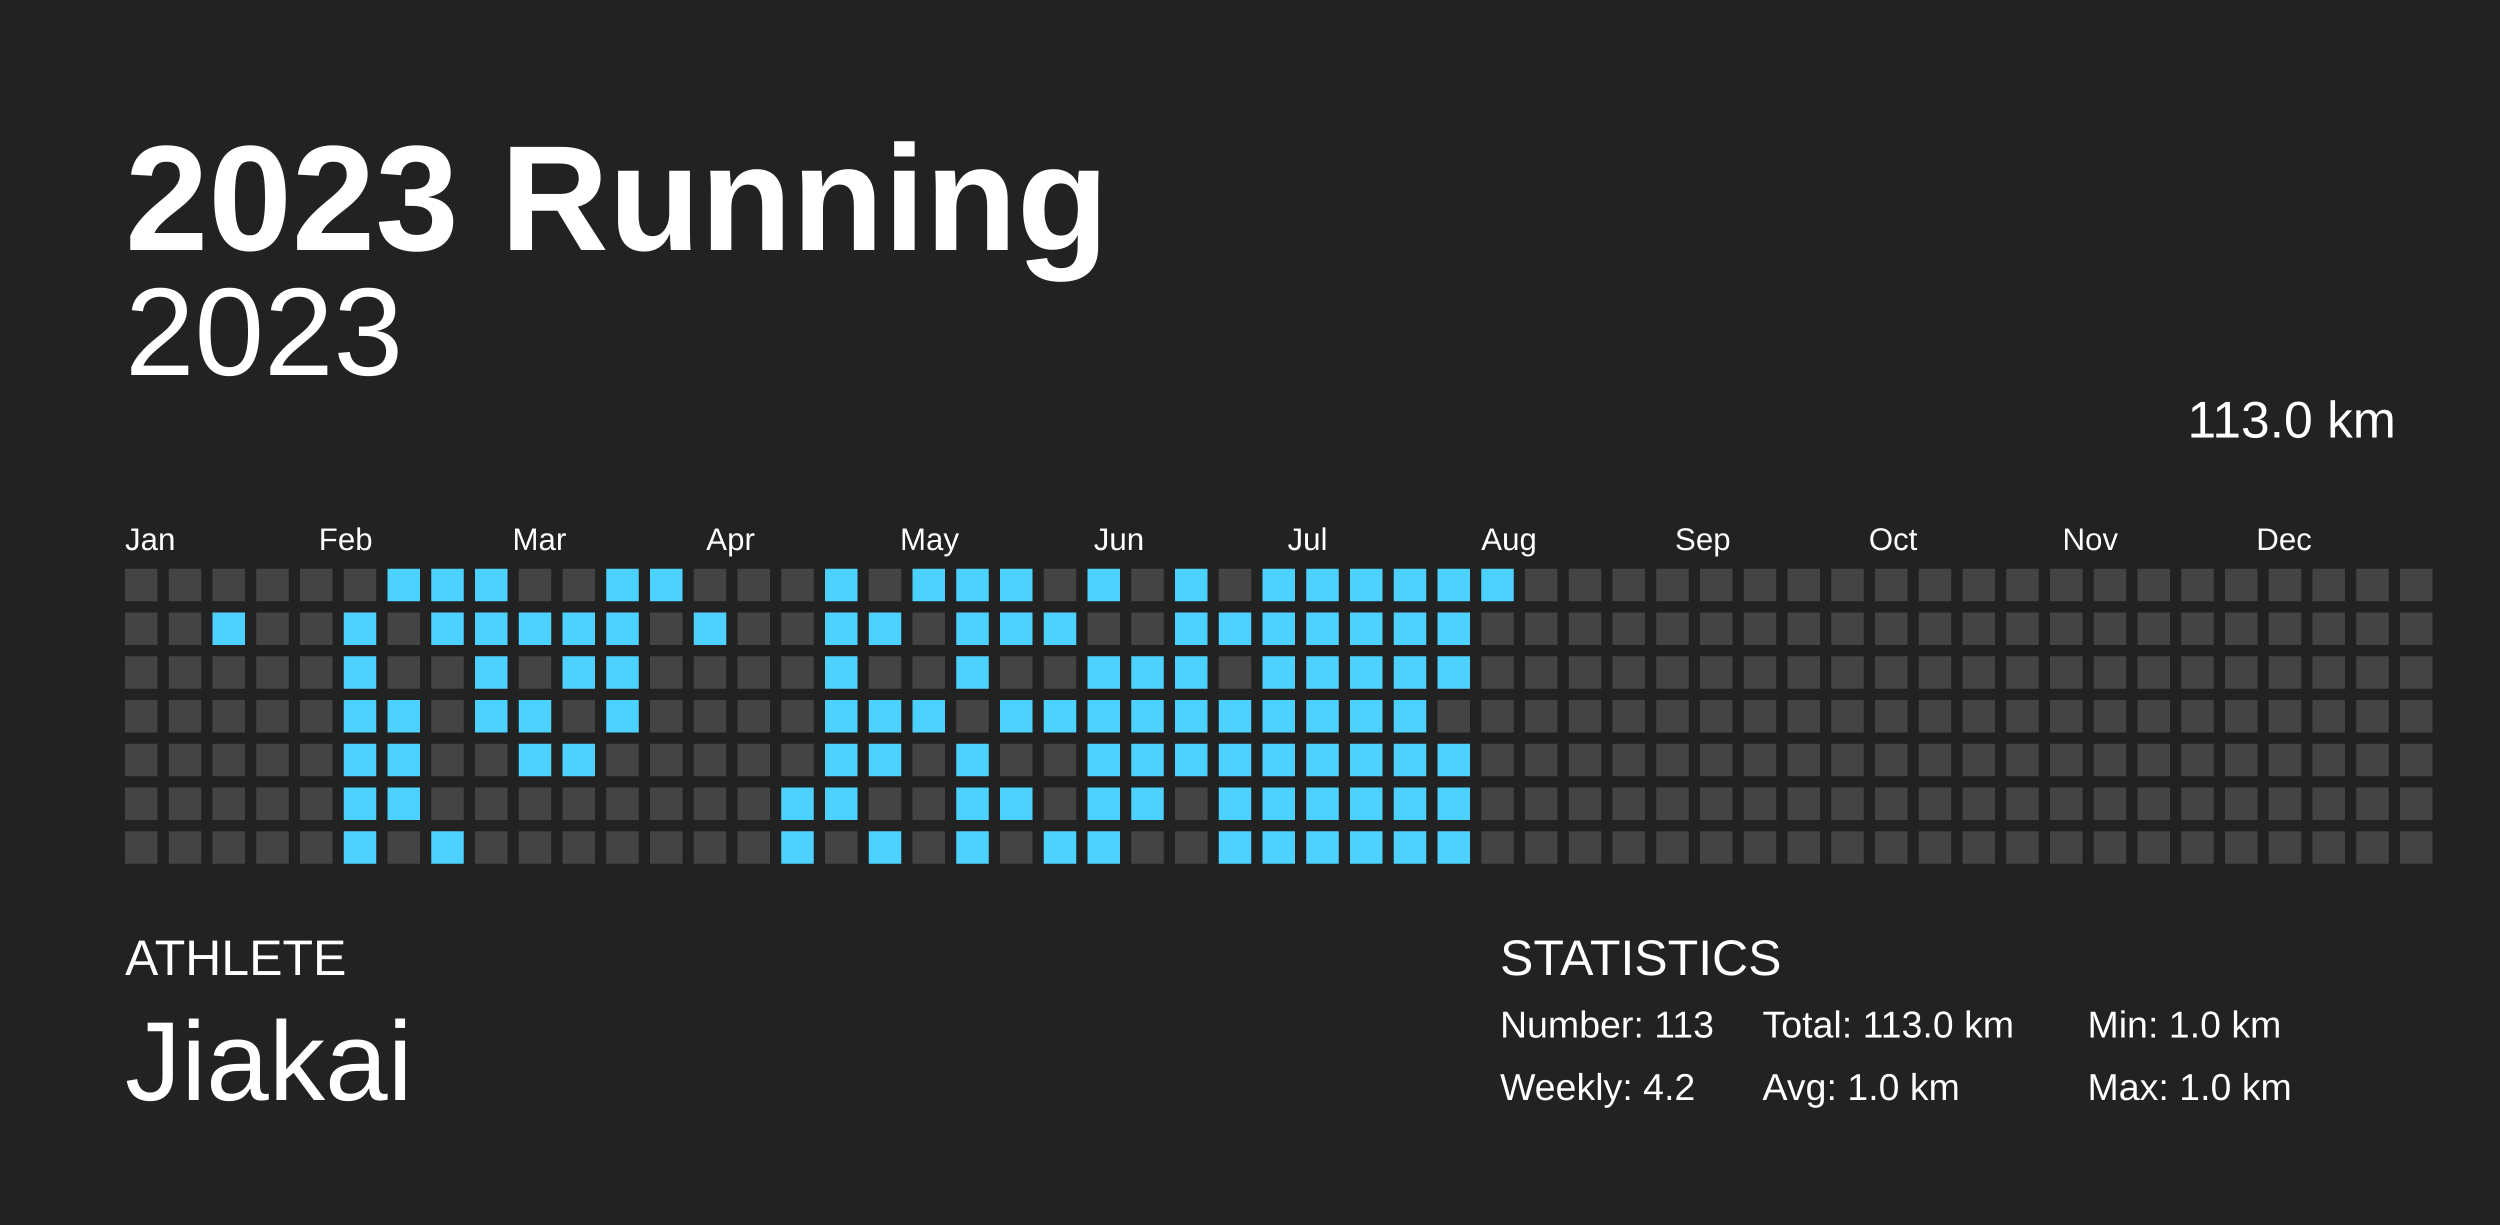
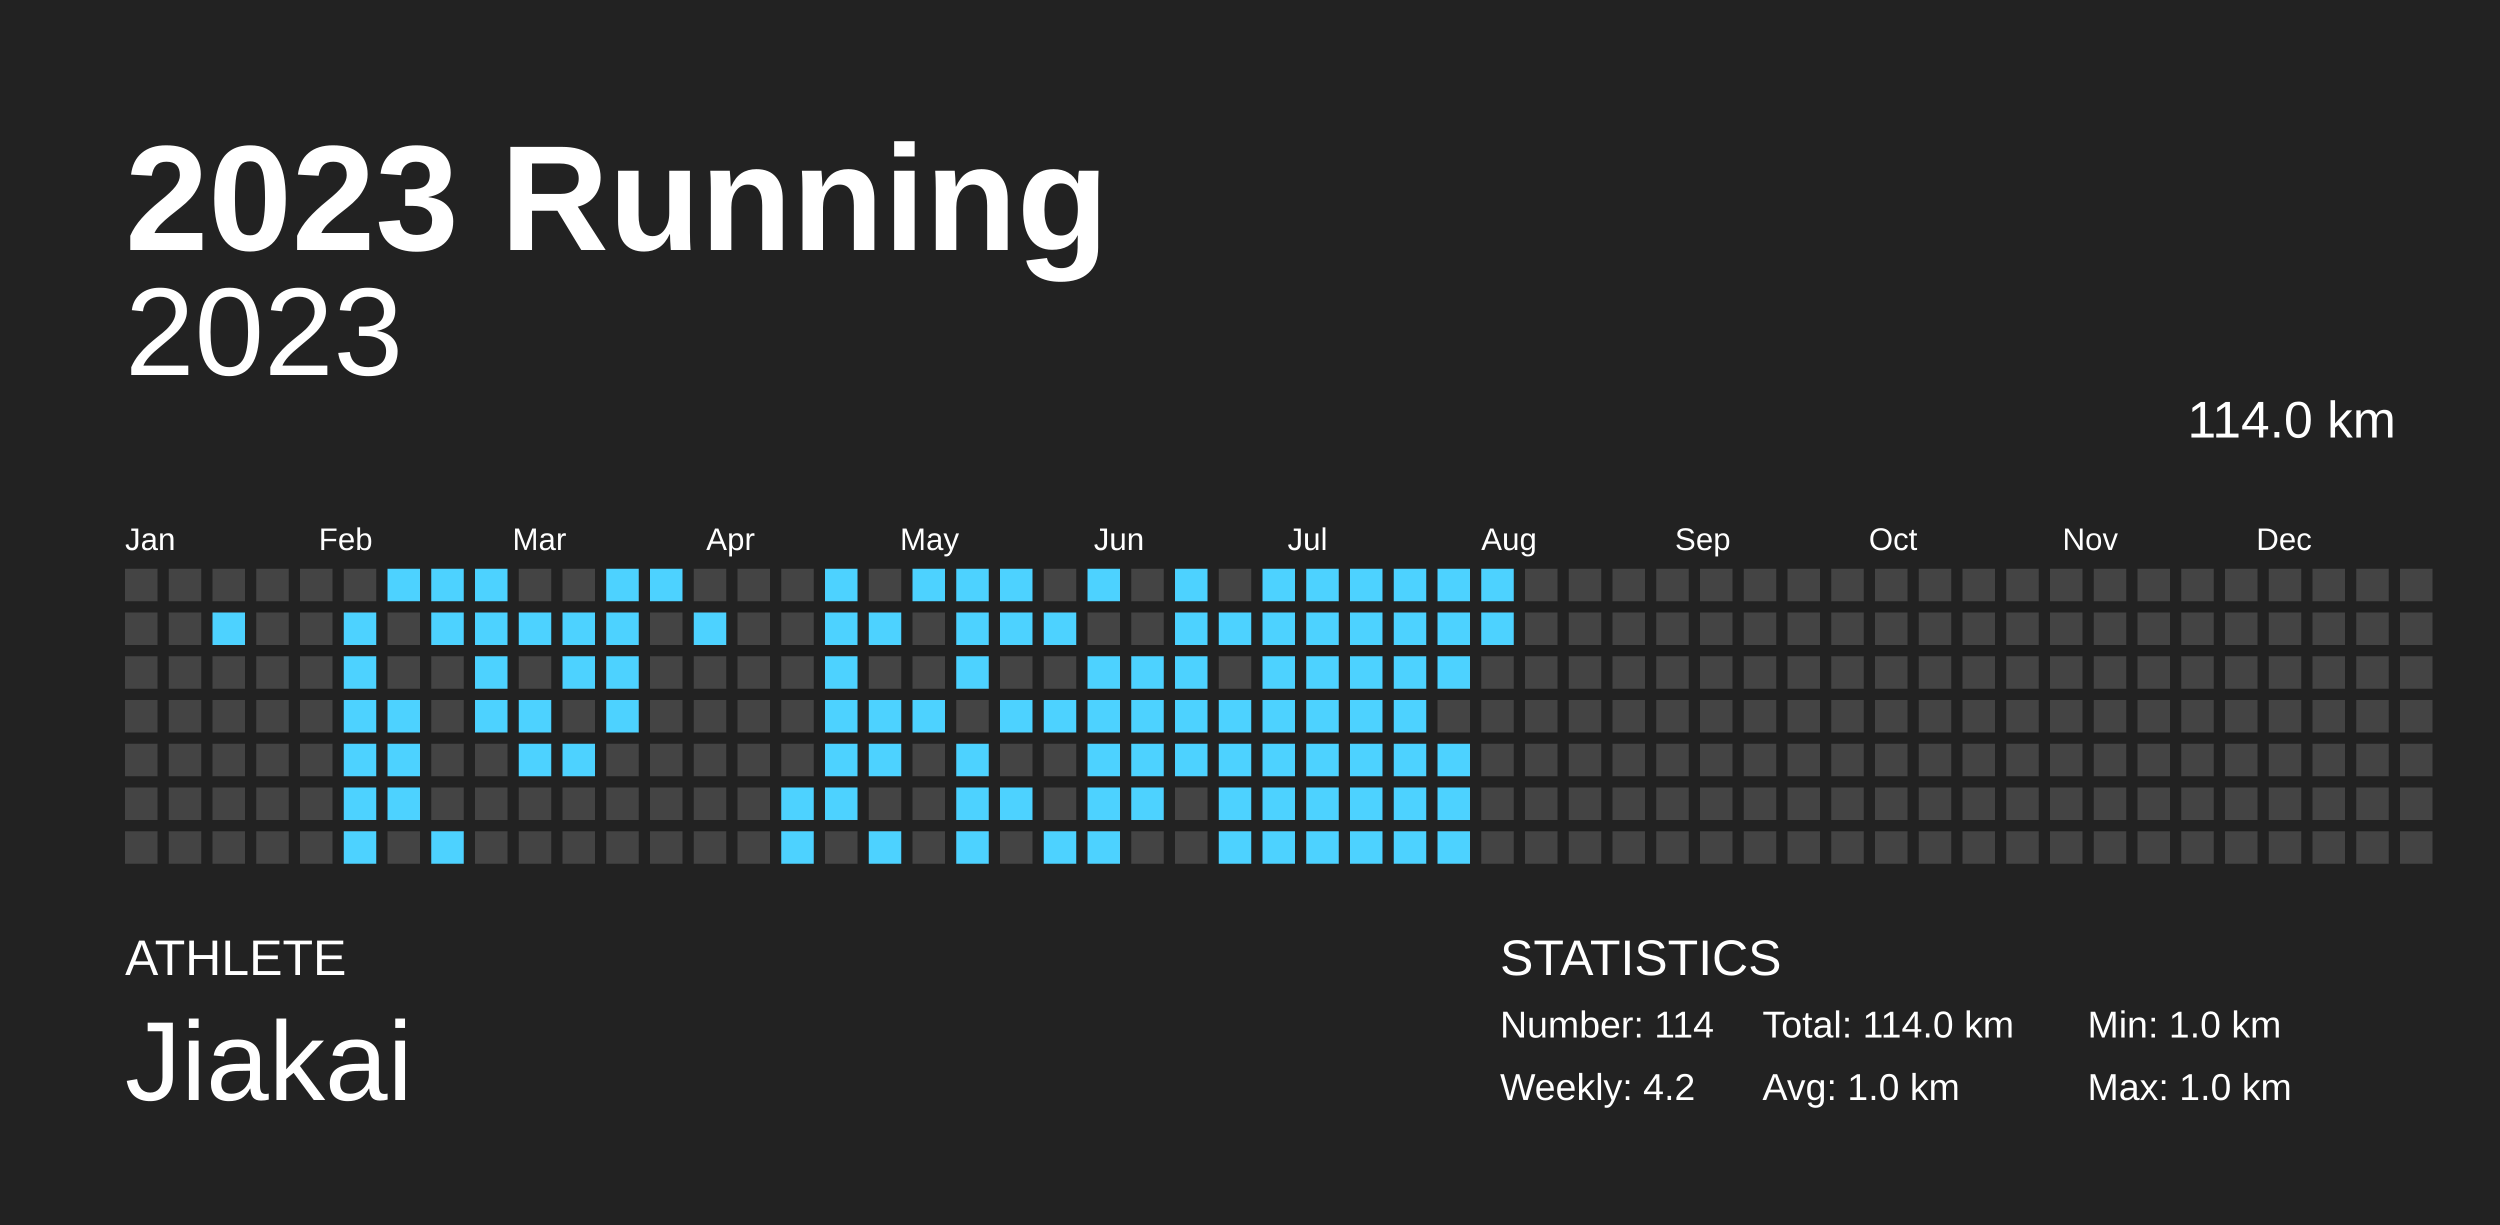
<svg xmlns="http://www.w3.org/2000/svg" baseProfile="full" height="98mm" version="1.1" viewBox="0,0,200,98" width="200mm">
  <defs />
  <rect fill="#222222" height="98" width="200" x="0" y="0" />
  <text fill="#FFFFFF" style="font-size:12px; font-family:Arial; font-weight:bold;" x="10" y="20">2023 Running</text>
  <text fill="#FFFFFF" style="font-size:4px; font-family:Arial" x="10" y="78">ATHLETE</text>
  <text fill="#FFFFFF" style="font-size:9px; font-family:Arial" x="10" y="88">Jiakai</text>
  <text fill="#FFFFFF" style="font-size:4px; font-family:Arial" x="120" y="78">STATISTICS</text>
-   <text fill="#FFFFFF" style="font-size:3px; font-family:Arial" x="120" y="83">Number: 113</text>
+   <text fill="#FFFFFF" style="font-size:3px; font-family:Arial" x="120" y="83">Number: 114</text>
  <text fill="#FFFFFF" style="font-size:3px; font-family:Arial" x="120" y="88">Weekly: 4.2</text>
-   <text fill="#FFFFFF" style="font-size:3px; font-family:Arial" x="141" y="83">Total: 113.0 km</text>
+   <text fill="#FFFFFF" style="font-size:3px; font-family:Arial" x="141" y="83">Total: 114.0 km</text>
  <text fill="#FFFFFF" style="font-size:3px; font-family:Arial" x="141" y="88">Avg: 1.0 km</text>
  <text fill="#FFFFFF" style="font-size:3px; font-family:Arial" x="167" y="83">Min: 1.0 km</text>
  <text fill="#FFFFFF" style="font-size:3px; font-family:Arial" x="167" y="88">Max: 1.0 km</text>
  <text alignment-baseline="hanging" fill="#FFFFFF" style="font-size:10.0px; font-family:Arial;" x="10" y="30">2023</text>
-   <text alignment-baseline="hanging" fill="#FFFFFF" style="font-size:4.125px; font-family:Arial;" x="175" y="35">113.0 km</text>
+   <text alignment-baseline="hanging" fill="#FFFFFF" style="font-size:4.125px; font-family:Arial;" x="175" y="35">114.0 km</text>
  <text fill="#FFFFFF" style="font-size:2.5px; font-family:Arial" x="10.0" y="44">Jan</text>
  <text fill="#FFFFFF" style="font-size:2.5px; font-family:Arial" x="25.5" y="44">Feb</text>
  <text fill="#FFFFFF" style="font-size:2.5px; font-family:Arial" x="41.0" y="44">Mar</text>
  <text fill="#FFFFFF" style="font-size:2.5px; font-family:Arial" x="56.5" y="44">Apr</text>
  <text fill="#FFFFFF" style="font-size:2.5px; font-family:Arial" x="72.0" y="44">May</text>
  <text fill="#FFFFFF" style="font-size:2.5px; font-family:Arial" x="87.5" y="44">Jun</text>
  <text fill="#FFFFFF" style="font-size:2.5px; font-family:Arial" x="103.0" y="44">Jul</text>
  <text fill="#FFFFFF" style="font-size:2.5px; font-family:Arial" x="118.5" y="44">Aug</text>
  <text fill="#FFFFFF" style="font-size:2.5px; font-family:Arial" x="134.0" y="44">Sep</text>
  <text fill="#FFFFFF" style="font-size:2.5px; font-family:Arial" x="149.5" y="44">Oct</text>
  <text fill="#FFFFFF" style="font-size:2.5px; font-family:Arial" x="165.0" y="44">Nov</text>
  <text fill="#FFFFFF" style="font-size:2.5px; font-family:Arial" x="180.5" y="44">Dec</text>
  <rect fill="#444444" height="2.6" width="2.6" x="10.0" y="45.5" />
  <rect fill="#444444" height="2.6" width="2.6" x="10.0" y="49.0" />
  <rect fill="#444444" height="2.6" width="2.6" x="10.0" y="52.5" />
  <rect fill="#444444" height="2.6" width="2.6" x="10.0" y="56.0" />
  <rect fill="#444444" height="2.6" width="2.6" x="10.0" y="59.5" />
  <rect fill="#444444" height="2.6" width="2.6" x="10.0" y="63.0" />
  <rect fill="#444444" height="2.6" width="2.6" x="10.0" y="66.5" />
  <rect fill="#444444" height="2.6" width="2.6" x="13.5" y="45.5" />
  <rect fill="#444444" height="2.6" width="2.6" x="13.5" y="49.0" />
  <rect fill="#444444" height="2.6" width="2.6" x="13.5" y="52.5" />
  <rect fill="#444444" height="2.6" width="2.6" x="13.5" y="56.0" />
  <rect fill="#444444" height="2.6" width="2.6" x="13.5" y="59.5" />
  <rect fill="#444444" height="2.6" width="2.6" x="13.5" y="63.0" />
  <rect fill="#444444" height="2.6" width="2.6" x="13.5" y="66.5" />
  <rect fill="#444444" height="2.6" width="2.6" x="17.0" y="45.5" />
  <rect fill="#4dd2ff" height="2.6" width="2.6" x="17.0" y="49.0" />
  <rect fill="#444444" height="2.6" width="2.6" x="17.0" y="52.5" />
  <rect fill="#444444" height="2.6" width="2.6" x="17.0" y="56.0" />
  <rect fill="#444444" height="2.6" width="2.6" x="17.0" y="59.5" />
  <rect fill="#444444" height="2.6" width="2.6" x="17.0" y="63.0" />
  <rect fill="#444444" height="2.6" width="2.6" x="17.0" y="66.5" />
  <rect fill="#444444" height="2.6" width="2.6" x="20.5" y="45.5" />
  <rect fill="#444444" height="2.6" width="2.6" x="20.5" y="49.0" />
  <rect fill="#444444" height="2.6" width="2.6" x="20.5" y="52.5" />
  <rect fill="#444444" height="2.6" width="2.6" x="20.5" y="56.0" />
  <rect fill="#444444" height="2.6" width="2.6" x="20.5" y="59.5" />
  <rect fill="#444444" height="2.6" width="2.6" x="20.5" y="63.0" />
  <rect fill="#444444" height="2.6" width="2.6" x="20.5" y="66.5" />
  <rect fill="#444444" height="2.6" width="2.6" x="24.0" y="45.5" />
  <rect fill="#444444" height="2.6" width="2.6" x="24.0" y="49.0" />
  <rect fill="#444444" height="2.6" width="2.6" x="24.0" y="52.5" />
  <rect fill="#444444" height="2.6" width="2.6" x="24.0" y="56.0" />
  <rect fill="#444444" height="2.6" width="2.6" x="24.0" y="59.5" />
  <rect fill="#444444" height="2.6" width="2.6" x="24.0" y="63.0" />
  <rect fill="#444444" height="2.6" width="2.6" x="24.0" y="66.5" />
  <rect fill="#444444" height="2.6" width="2.6" x="27.5" y="45.5" />
  <rect fill="#4dd2ff" height="2.6" width="2.6" x="27.5" y="49.0" />
  <rect fill="#4dd2ff" height="2.6" width="2.6" x="27.5" y="52.5" />
  <rect fill="#4dd2ff" height="2.6" width="2.6" x="27.5" y="56.0" />
  <rect fill="#4dd2ff" height="2.6" width="2.6" x="27.5" y="59.5" />
  <rect fill="#4dd2ff" height="2.6" width="2.6" x="27.5" y="63.0" />
  <rect fill="#4dd2ff" height="2.6" width="2.6" x="27.5" y="66.5" />
  <rect fill="#4dd2ff" height="2.6" width="2.6" x="31.0" y="45.5" />
  <rect fill="#444444" height="2.6" width="2.6" x="31.0" y="49.0" />
  <rect fill="#444444" height="2.6" width="2.6" x="31.0" y="52.5" />
  <rect fill="#4dd2ff" height="2.6" width="2.6" x="31.0" y="56.0" />
  <rect fill="#4dd2ff" height="2.6" width="2.6" x="31.0" y="59.5" />
  <rect fill="#4dd2ff" height="2.6" width="2.6" x="31.0" y="63.0" />
  <rect fill="#444444" height="2.6" width="2.6" x="31.0" y="66.5" />
  <rect fill="#4dd2ff" height="2.6" width="2.6" x="34.5" y="45.5" />
  <rect fill="#4dd2ff" height="2.6" width="2.6" x="34.5" y="49.0" />
  <rect fill="#444444" height="2.6" width="2.6" x="34.5" y="52.5" />
  <rect fill="#444444" height="2.6" width="2.6" x="34.5" y="56.0" />
  <rect fill="#444444" height="2.6" width="2.6" x="34.5" y="59.5" />
  <rect fill="#444444" height="2.6" width="2.6" x="34.5" y="63.0" />
  <rect fill="#4dd2ff" height="2.6" width="2.6" x="34.5" y="66.5" />
  <rect fill="#4dd2ff" height="2.6" width="2.6" x="38.0" y="45.5" />
  <rect fill="#4dd2ff" height="2.6" width="2.6" x="38.0" y="49.0" />
  <rect fill="#4dd2ff" height="2.6" width="2.6" x="38.0" y="52.5" />
  <rect fill="#4dd2ff" height="2.6" width="2.6" x="38.0" y="56.0" />
  <rect fill="#444444" height="2.6" width="2.6" x="38.0" y="59.5" />
  <rect fill="#444444" height="2.6" width="2.6" x="38.0" y="63.0" />
  <rect fill="#444444" height="2.6" width="2.6" x="38.0" y="66.5" />
  <rect fill="#444444" height="2.6" width="2.6" x="41.5" y="45.5" />
  <rect fill="#4dd2ff" height="2.6" width="2.6" x="41.5" y="49.0" />
  <rect fill="#444444" height="2.6" width="2.6" x="41.5" y="52.5" />
  <rect fill="#4dd2ff" height="2.6" width="2.6" x="41.5" y="56.0" />
  <rect fill="#4dd2ff" height="2.6" width="2.6" x="41.5" y="59.5" />
  <rect fill="#444444" height="2.6" width="2.6" x="41.5" y="63.0" />
  <rect fill="#444444" height="2.6" width="2.6" x="41.5" y="66.5" />
  <rect fill="#444444" height="2.6" width="2.6" x="45.0" y="45.5" />
  <rect fill="#4dd2ff" height="2.6" width="2.6" x="45.0" y="49.0" />
  <rect fill="#4dd2ff" height="2.6" width="2.6" x="45.0" y="52.5" />
  <rect fill="#444444" height="2.6" width="2.6" x="45.0" y="56.0" />
  <rect fill="#4dd2ff" height="2.6" width="2.6" x="45.0" y="59.5" />
  <rect fill="#444444" height="2.6" width="2.6" x="45.0" y="63.0" />
  <rect fill="#444444" height="2.6" width="2.6" x="45.0" y="66.5" />
  <rect fill="#4dd2ff" height="2.6" width="2.6" x="48.5" y="45.5" />
  <rect fill="#4dd2ff" height="2.6" width="2.6" x="48.5" y="49.0" />
  <rect fill="#4dd2ff" height="2.6" width="2.6" x="48.5" y="52.5" />
  <rect fill="#4dd2ff" height="2.6" width="2.6" x="48.5" y="56.0" />
  <rect fill="#444444" height="2.6" width="2.6" x="48.5" y="59.5" />
  <rect fill="#444444" height="2.6" width="2.6" x="48.5" y="63.0" />
  <rect fill="#444444" height="2.6" width="2.6" x="48.5" y="66.5" />
  <rect fill="#4dd2ff" height="2.6" width="2.6" x="52.0" y="45.5" />
  <rect fill="#444444" height="2.6" width="2.6" x="52.0" y="49.0" />
  <rect fill="#444444" height="2.6" width="2.6" x="52.0" y="52.5" />
  <rect fill="#444444" height="2.6" width="2.6" x="52.0" y="56.0" />
  <rect fill="#444444" height="2.6" width="2.6" x="52.0" y="59.5" />
  <rect fill="#444444" height="2.6" width="2.6" x="52.0" y="63.0" />
  <rect fill="#444444" height="2.6" width="2.6" x="52.0" y="66.5" />
  <rect fill="#444444" height="2.6" width="2.6" x="55.5" y="45.5" />
  <rect fill="#4dd2ff" height="2.6" width="2.6" x="55.5" y="49.0" />
  <rect fill="#444444" height="2.6" width="2.6" x="55.5" y="52.5" />
  <rect fill="#444444" height="2.6" width="2.6" x="55.5" y="56.0" />
  <rect fill="#444444" height="2.6" width="2.6" x="55.5" y="59.5" />
  <rect fill="#444444" height="2.6" width="2.6" x="55.5" y="63.0" />
  <rect fill="#444444" height="2.6" width="2.6" x="55.5" y="66.5" />
  <rect fill="#444444" height="2.6" width="2.6" x="59.0" y="45.5" />
  <rect fill="#444444" height="2.6" width="2.6" x="59.0" y="49.0" />
  <rect fill="#444444" height="2.6" width="2.6" x="59.0" y="52.5" />
  <rect fill="#444444" height="2.6" width="2.6" x="59.0" y="56.0" />
  <rect fill="#444444" height="2.6" width="2.6" x="59.0" y="59.5" />
  <rect fill="#444444" height="2.6" width="2.6" x="59.0" y="63.0" />
  <rect fill="#444444" height="2.6" width="2.6" x="59.0" y="66.5" />
  <rect fill="#444444" height="2.6" width="2.6" x="62.5" y="45.5" />
  <rect fill="#444444" height="2.6" width="2.6" x="62.5" y="49.0" />
  <rect fill="#444444" height="2.6" width="2.6" x="62.5" y="52.5" />
  <rect fill="#444444" height="2.6" width="2.6" x="62.5" y="56.0" />
  <rect fill="#444444" height="2.6" width="2.6" x="62.5" y="59.5" />
  <rect fill="#4dd2ff" height="2.6" width="2.6" x="62.5" y="63.0" />
  <rect fill="#4dd2ff" height="2.6" width="2.6" x="62.5" y="66.5" />
  <rect fill="#4dd2ff" height="2.6" width="2.6" x="66.0" y="45.5" />
  <rect fill="#4dd2ff" height="2.6" width="2.6" x="66.0" y="49.0" />
  <rect fill="#4dd2ff" height="2.6" width="2.6" x="66.0" y="52.5" />
  <rect fill="#4dd2ff" height="2.6" width="2.6" x="66.0" y="56.0" />
  <rect fill="#4dd2ff" height="2.6" width="2.6" x="66.0" y="59.5" />
  <rect fill="#4dd2ff" height="2.6" width="2.6" x="66.0" y="63.0" />
  <rect fill="#444444" height="2.6" width="2.6" x="66.0" y="66.5" />
  <rect fill="#444444" height="2.6" width="2.6" x="69.5" y="45.5" />
  <rect fill="#4dd2ff" height="2.6" width="2.6" x="69.5" y="49.0" />
  <rect fill="#444444" height="2.6" width="2.6" x="69.5" y="52.5" />
  <rect fill="#4dd2ff" height="2.6" width="2.6" x="69.5" y="56.0" />
  <rect fill="#4dd2ff" height="2.6" width="2.6" x="69.5" y="59.5" />
  <rect fill="#444444" height="2.6" width="2.6" x="69.5" y="63.0" />
  <rect fill="#4dd2ff" height="2.6" width="2.6" x="69.5" y="66.5" />
  <rect fill="#4dd2ff" height="2.6" width="2.6" x="73.0" y="45.5" />
  <rect fill="#444444" height="2.6" width="2.6" x="73.0" y="49.0" />
  <rect fill="#444444" height="2.6" width="2.6" x="73.0" y="52.5" />
  <rect fill="#4dd2ff" height="2.6" width="2.6" x="73.0" y="56.0" />
  <rect fill="#444444" height="2.6" width="2.6" x="73.0" y="59.5" />
  <rect fill="#444444" height="2.6" width="2.6" x="73.0" y="63.0" />
  <rect fill="#444444" height="2.6" width="2.6" x="73.0" y="66.5" />
  <rect fill="#4dd2ff" height="2.6" width="2.6" x="76.5" y="45.5" />
  <rect fill="#4dd2ff" height="2.6" width="2.6" x="76.5" y="49.0" />
  <rect fill="#4dd2ff" height="2.6" width="2.6" x="76.5" y="52.5" />
  <rect fill="#444444" height="2.6" width="2.6" x="76.5" y="56.0" />
  <rect fill="#4dd2ff" height="2.6" width="2.6" x="76.5" y="59.5" />
  <rect fill="#4dd2ff" height="2.6" width="2.6" x="76.5" y="63.0" />
  <rect fill="#4dd2ff" height="2.6" width="2.6" x="76.5" y="66.5" />
  <rect fill="#4dd2ff" height="2.6" width="2.6" x="80.0" y="45.5" />
  <rect fill="#4dd2ff" height="2.6" width="2.6" x="80.0" y="49.0" />
  <rect fill="#444444" height="2.6" width="2.6" x="80.0" y="52.5" />
  <rect fill="#4dd2ff" height="2.6" width="2.6" x="80.0" y="56.0" />
  <rect fill="#444444" height="2.6" width="2.6" x="80.0" y="59.5" />
  <rect fill="#4dd2ff" height="2.6" width="2.6" x="80.0" y="63.0" />
  <rect fill="#444444" height="2.6" width="2.6" x="80.0" y="66.5" />
  <rect fill="#444444" height="2.6" width="2.6" x="83.5" y="45.5" />
  <rect fill="#4dd2ff" height="2.6" width="2.6" x="83.5" y="49.0" />
  <rect fill="#444444" height="2.6" width="2.6" x="83.5" y="52.5" />
  <rect fill="#4dd2ff" height="2.6" width="2.6" x="83.5" y="56.0" />
  <rect fill="#444444" height="2.6" width="2.6" x="83.5" y="59.5" />
  <rect fill="#444444" height="2.6" width="2.6" x="83.5" y="63.0" />
  <rect fill="#4dd2ff" height="2.6" width="2.6" x="83.5" y="66.5" />
  <rect fill="#4dd2ff" height="2.6" width="2.6" x="87.0" y="45.5" />
  <rect fill="#444444" height="2.6" width="2.6" x="87.0" y="49.0" />
  <rect fill="#4dd2ff" height="2.6" width="2.6" x="87.0" y="52.5" />
  <rect fill="#4dd2ff" height="2.6" width="2.6" x="87.0" y="56.0" />
  <rect fill="#4dd2ff" height="2.6" width="2.6" x="87.0" y="59.5" />
  <rect fill="#4dd2ff" height="2.6" width="2.6" x="87.0" y="63.0" />
  <rect fill="#4dd2ff" height="2.6" width="2.6" x="87.0" y="66.5" />
  <rect fill="#444444" height="2.6" width="2.6" x="90.5" y="45.5" />
  <rect fill="#444444" height="2.6" width="2.6" x="90.5" y="49.0" />
  <rect fill="#4dd2ff" height="2.6" width="2.6" x="90.5" y="52.5" />
  <rect fill="#4dd2ff" height="2.6" width="2.6" x="90.5" y="56.0" />
  <rect fill="#4dd2ff" height="2.6" width="2.6" x="90.5" y="59.5" />
  <rect fill="#4dd2ff" height="2.6" width="2.6" x="90.5" y="63.0" />
  <rect fill="#444444" height="2.6" width="2.6" x="90.5" y="66.5" />
  <rect fill="#4dd2ff" height="2.6" width="2.6" x="94.0" y="45.5" />
  <rect fill="#4dd2ff" height="2.6" width="2.6" x="94.0" y="49.0" />
  <rect fill="#4dd2ff" height="2.6" width="2.6" x="94.0" y="52.5" />
  <rect fill="#4dd2ff" height="2.6" width="2.6" x="94.0" y="56.0" />
  <rect fill="#4dd2ff" height="2.6" width="2.6" x="94.0" y="59.5" />
  <rect fill="#444444" height="2.6" width="2.6" x="94.0" y="63.0" />
  <rect fill="#444444" height="2.6" width="2.6" x="94.0" y="66.5" />
  <rect fill="#444444" height="2.6" width="2.6" x="97.5" y="45.5" />
  <rect fill="#4dd2ff" height="2.6" width="2.6" x="97.5" y="49.0" />
  <rect fill="#444444" height="2.6" width="2.6" x="97.5" y="52.5" />
  <rect fill="#4dd2ff" height="2.6" width="2.6" x="97.5" y="56.0" />
  <rect fill="#4dd2ff" height="2.6" width="2.6" x="97.5" y="59.5" />
  <rect fill="#4dd2ff" height="2.6" width="2.6" x="97.5" y="63.0" />
  <rect fill="#4dd2ff" height="2.6" width="2.6" x="97.5" y="66.5" />
  <rect fill="#4dd2ff" height="2.6" width="2.6" x="101.0" y="45.5" />
  <rect fill="#4dd2ff" height="2.6" width="2.6" x="101.0" y="49.0" />
  <rect fill="#4dd2ff" height="2.6" width="2.6" x="101.0" y="52.5" />
  <rect fill="#4dd2ff" height="2.6" width="2.6" x="101.0" y="56.0" />
  <rect fill="#4dd2ff" height="2.6" width="2.6" x="101.0" y="59.5" />
  <rect fill="#4dd2ff" height="2.6" width="2.6" x="101.0" y="63.0" />
  <rect fill="#4dd2ff" height="2.6" width="2.6" x="101.0" y="66.5" />
  <rect fill="#4dd2ff" height="2.6" width="2.6" x="104.5" y="45.5" />
  <rect fill="#4dd2ff" height="2.6" width="2.6" x="104.5" y="49.0" />
  <rect fill="#4dd2ff" height="2.6" width="2.6" x="104.5" y="52.5" />
  <rect fill="#4dd2ff" height="2.6" width="2.6" x="104.5" y="56.0" />
  <rect fill="#4dd2ff" height="2.6" width="2.6" x="104.5" y="59.5" />
  <rect fill="#4dd2ff" height="2.6" width="2.6" x="104.5" y="63.0" />
  <rect fill="#4dd2ff" height="2.6" width="2.6" x="104.5" y="66.5" />
  <rect fill="#4dd2ff" height="2.6" width="2.6" x="108.0" y="45.5" />
  <rect fill="#4dd2ff" height="2.6" width="2.6" x="108.0" y="49.0" />
  <rect fill="#4dd2ff" height="2.6" width="2.6" x="108.0" y="52.5" />
  <rect fill="#4dd2ff" height="2.6" width="2.6" x="108.0" y="56.0" />
  <rect fill="#4dd2ff" height="2.6" width="2.6" x="108.0" y="59.5" />
  <rect fill="#4dd2ff" height="2.6" width="2.6" x="108.0" y="63.0" />
  <rect fill="#4dd2ff" height="2.6" width="2.6" x="108.0" y="66.5" />
  <rect fill="#4dd2ff" height="2.6" width="2.6" x="111.5" y="45.5" />
  <rect fill="#4dd2ff" height="2.6" width="2.6" x="111.5" y="49.0" />
  <rect fill="#4dd2ff" height="2.6" width="2.6" x="111.5" y="52.5" />
  <rect fill="#4dd2ff" height="2.6" width="2.6" x="111.5" y="56.0" />
  <rect fill="#4dd2ff" height="2.6" width="2.6" x="111.5" y="59.5" />
  <rect fill="#4dd2ff" height="2.6" width="2.6" x="111.5" y="63.0" />
  <rect fill="#4dd2ff" height="2.6" width="2.6" x="111.5" y="66.5" />
  <rect fill="#4dd2ff" height="2.6" width="2.6" x="115.0" y="45.5" />
  <rect fill="#4dd2ff" height="2.6" width="2.6" x="115.0" y="49.0" />
  <rect fill="#4dd2ff" height="2.6" width="2.6" x="115.0" y="52.5" />
  <rect fill="#444444" height="2.6" width="2.6" x="115.0" y="56.0" />
  <rect fill="#4dd2ff" height="2.6" width="2.6" x="115.0" y="59.5" />
  <rect fill="#4dd2ff" height="2.6" width="2.6" x="115.0" y="63.0" />
  <rect fill="#4dd2ff" height="2.6" width="2.6" x="115.0" y="66.5" />
  <rect fill="#4dd2ff" height="2.6" width="2.6" x="118.5" y="45.5" />
-   <rect fill="#444444" height="2.6" width="2.6" x="118.5" y="49.0" />
+   <rect fill="#4dd2ff" height="2.6" width="2.6" x="118.5" y="49.0" />
  <rect fill="#444444" height="2.6" width="2.6" x="118.5" y="52.5" />
  <rect fill="#444444" height="2.6" width="2.6" x="118.5" y="56.0" />
  <rect fill="#444444" height="2.6" width="2.6" x="118.5" y="59.5" />
  <rect fill="#444444" height="2.6" width="2.6" x="118.5" y="63.0" />
  <rect fill="#444444" height="2.6" width="2.6" x="118.5" y="66.5" />
  <rect fill="#444444" height="2.6" width="2.6" x="122.0" y="45.5" />
  <rect fill="#444444" height="2.6" width="2.6" x="122.0" y="49.0" />
  <rect fill="#444444" height="2.6" width="2.6" x="122.0" y="52.5" />
  <rect fill="#444444" height="2.6" width="2.6" x="122.0" y="56.0" />
  <rect fill="#444444" height="2.6" width="2.6" x="122.0" y="59.5" />
  <rect fill="#444444" height="2.6" width="2.6" x="122.0" y="63.0" />
  <rect fill="#444444" height="2.6" width="2.6" x="122.0" y="66.5" />
  <rect fill="#444444" height="2.6" width="2.6" x="125.5" y="45.5" />
  <rect fill="#444444" height="2.6" width="2.6" x="125.5" y="49.0" />
  <rect fill="#444444" height="2.6" width="2.6" x="125.5" y="52.5" />
  <rect fill="#444444" height="2.6" width="2.6" x="125.5" y="56.0" />
  <rect fill="#444444" height="2.6" width="2.6" x="125.5" y="59.5" />
  <rect fill="#444444" height="2.6" width="2.6" x="125.5" y="63.0" />
  <rect fill="#444444" height="2.6" width="2.6" x="125.5" y="66.5" />
  <rect fill="#444444" height="2.6" width="2.6" x="129.0" y="45.5" />
  <rect fill="#444444" height="2.6" width="2.6" x="129.0" y="49.0" />
  <rect fill="#444444" height="2.6" width="2.6" x="129.0" y="52.5" />
  <rect fill="#444444" height="2.6" width="2.6" x="129.0" y="56.0" />
  <rect fill="#444444" height="2.6" width="2.6" x="129.0" y="59.5" />
  <rect fill="#444444" height="2.6" width="2.6" x="129.0" y="63.0" />
  <rect fill="#444444" height="2.6" width="2.6" x="129.0" y="66.5" />
  <rect fill="#444444" height="2.6" width="2.6" x="132.5" y="45.5" />
  <rect fill="#444444" height="2.6" width="2.6" x="132.5" y="49.0" />
  <rect fill="#444444" height="2.6" width="2.6" x="132.5" y="52.5" />
  <rect fill="#444444" height="2.6" width="2.6" x="132.5" y="56.0" />
  <rect fill="#444444" height="2.6" width="2.6" x="132.5" y="59.5" />
  <rect fill="#444444" height="2.6" width="2.6" x="132.5" y="63.0" />
  <rect fill="#444444" height="2.6" width="2.6" x="132.5" y="66.5" />
  <rect fill="#444444" height="2.6" width="2.6" x="136.0" y="45.5" />
  <rect fill="#444444" height="2.6" width="2.6" x="136.0" y="49.0" />
  <rect fill="#444444" height="2.6" width="2.6" x="136.0" y="52.5" />
  <rect fill="#444444" height="2.6" width="2.6" x="136.0" y="56.0" />
  <rect fill="#444444" height="2.6" width="2.6" x="136.0" y="59.5" />
  <rect fill="#444444" height="2.6" width="2.6" x="136.0" y="63.0" />
  <rect fill="#444444" height="2.6" width="2.6" x="136.0" y="66.5" />
  <rect fill="#444444" height="2.6" width="2.6" x="139.5" y="45.5" />
  <rect fill="#444444" height="2.6" width="2.6" x="139.5" y="49.0" />
  <rect fill="#444444" height="2.6" width="2.6" x="139.5" y="52.5" />
  <rect fill="#444444" height="2.6" width="2.6" x="139.5" y="56.0" />
  <rect fill="#444444" height="2.6" width="2.6" x="139.5" y="59.5" />
  <rect fill="#444444" height="2.6" width="2.6" x="139.5" y="63.0" />
  <rect fill="#444444" height="2.6" width="2.6" x="139.5" y="66.5" />
  <rect fill="#444444" height="2.6" width="2.6" x="143.0" y="45.5" />
  <rect fill="#444444" height="2.6" width="2.6" x="143.0" y="49.0" />
  <rect fill="#444444" height="2.6" width="2.6" x="143.0" y="52.5" />
  <rect fill="#444444" height="2.6" width="2.6" x="143.0" y="56.0" />
  <rect fill="#444444" height="2.6" width="2.6" x="143.0" y="59.5" />
  <rect fill="#444444" height="2.6" width="2.6" x="143.0" y="63.0" />
  <rect fill="#444444" height="2.6" width="2.6" x="143.0" y="66.5" />
  <rect fill="#444444" height="2.6" width="2.6" x="146.5" y="45.5" />
  <rect fill="#444444" height="2.6" width="2.6" x="146.5" y="49.0" />
  <rect fill="#444444" height="2.6" width="2.6" x="146.5" y="52.5" />
  <rect fill="#444444" height="2.6" width="2.6" x="146.5" y="56.0" />
  <rect fill="#444444" height="2.6" width="2.6" x="146.5" y="59.5" />
  <rect fill="#444444" height="2.6" width="2.6" x="146.5" y="63.0" />
  <rect fill="#444444" height="2.6" width="2.6" x="146.5" y="66.5" />
  <rect fill="#444444" height="2.6" width="2.6" x="150.0" y="45.5" />
  <rect fill="#444444" height="2.6" width="2.6" x="150.0" y="49.0" />
  <rect fill="#444444" height="2.6" width="2.6" x="150.0" y="52.5" />
  <rect fill="#444444" height="2.6" width="2.6" x="150.0" y="56.0" />
  <rect fill="#444444" height="2.6" width="2.6" x="150.0" y="59.5" />
  <rect fill="#444444" height="2.6" width="2.6" x="150.0" y="63.0" />
  <rect fill="#444444" height="2.6" width="2.6" x="150.0" y="66.5" />
  <rect fill="#444444" height="2.6" width="2.6" x="153.5" y="45.5" />
  <rect fill="#444444" height="2.6" width="2.6" x="153.5" y="49.0" />
  <rect fill="#444444" height="2.6" width="2.6" x="153.5" y="52.5" />
  <rect fill="#444444" height="2.6" width="2.6" x="153.5" y="56.0" />
  <rect fill="#444444" height="2.6" width="2.6" x="153.5" y="59.5" />
  <rect fill="#444444" height="2.6" width="2.6" x="153.5" y="63.0" />
  <rect fill="#444444" height="2.6" width="2.6" x="153.5" y="66.5" />
  <rect fill="#444444" height="2.6" width="2.6" x="157.0" y="45.5" />
  <rect fill="#444444" height="2.6" width="2.6" x="157.0" y="49.0" />
  <rect fill="#444444" height="2.6" width="2.6" x="157.0" y="52.5" />
  <rect fill="#444444" height="2.6" width="2.6" x="157.0" y="56.0" />
  <rect fill="#444444" height="2.6" width="2.6" x="157.0" y="59.5" />
  <rect fill="#444444" height="2.6" width="2.6" x="157.0" y="63.0" />
  <rect fill="#444444" height="2.6" width="2.6" x="157.0" y="66.5" />
  <rect fill="#444444" height="2.6" width="2.6" x="160.5" y="45.5" />
  <rect fill="#444444" height="2.6" width="2.6" x="160.5" y="49.0" />
  <rect fill="#444444" height="2.6" width="2.6" x="160.5" y="52.5" />
  <rect fill="#444444" height="2.6" width="2.6" x="160.5" y="56.0" />
  <rect fill="#444444" height="2.6" width="2.6" x="160.5" y="59.5" />
  <rect fill="#444444" height="2.6" width="2.6" x="160.5" y="63.0" />
  <rect fill="#444444" height="2.6" width="2.6" x="160.5" y="66.5" />
  <rect fill="#444444" height="2.6" width="2.6" x="164.0" y="45.5" />
  <rect fill="#444444" height="2.6" width="2.6" x="164.0" y="49.0" />
  <rect fill="#444444" height="2.6" width="2.6" x="164.0" y="52.5" />
  <rect fill="#444444" height="2.6" width="2.6" x="164.0" y="56.0" />
  <rect fill="#444444" height="2.6" width="2.6" x="164.0" y="59.5" />
  <rect fill="#444444" height="2.6" width="2.6" x="164.0" y="63.0" />
  <rect fill="#444444" height="2.6" width="2.6" x="164.0" y="66.5" />
  <rect fill="#444444" height="2.6" width="2.6" x="167.5" y="45.5" />
  <rect fill="#444444" height="2.6" width="2.6" x="167.5" y="49.0" />
  <rect fill="#444444" height="2.6" width="2.6" x="167.5" y="52.5" />
  <rect fill="#444444" height="2.6" width="2.6" x="167.5" y="56.0" />
  <rect fill="#444444" height="2.6" width="2.6" x="167.5" y="59.5" />
  <rect fill="#444444" height="2.6" width="2.6" x="167.5" y="63.0" />
  <rect fill="#444444" height="2.6" width="2.6" x="167.5" y="66.5" />
  <rect fill="#444444" height="2.6" width="2.6" x="171.0" y="45.5" />
  <rect fill="#444444" height="2.6" width="2.6" x="171.0" y="49.0" />
  <rect fill="#444444" height="2.6" width="2.6" x="171.0" y="52.5" />
  <rect fill="#444444" height="2.6" width="2.6" x="171.0" y="56.0" />
  <rect fill="#444444" height="2.6" width="2.6" x="171.0" y="59.5" />
  <rect fill="#444444" height="2.6" width="2.6" x="171.0" y="63.0" />
  <rect fill="#444444" height="2.6" width="2.6" x="171.0" y="66.5" />
  <rect fill="#444444" height="2.6" width="2.6" x="174.5" y="45.5" />
  <rect fill="#444444" height="2.6" width="2.6" x="174.5" y="49.0" />
  <rect fill="#444444" height="2.6" width="2.6" x="174.5" y="52.5" />
  <rect fill="#444444" height="2.6" width="2.6" x="174.5" y="56.0" />
  <rect fill="#444444" height="2.6" width="2.6" x="174.5" y="59.5" />
  <rect fill="#444444" height="2.6" width="2.6" x="174.5" y="63.0" />
  <rect fill="#444444" height="2.6" width="2.6" x="174.5" y="66.5" />
  <rect fill="#444444" height="2.6" width="2.6" x="178.0" y="45.5" />
  <rect fill="#444444" height="2.6" width="2.6" x="178.0" y="49.0" />
  <rect fill="#444444" height="2.6" width="2.6" x="178.0" y="52.5" />
  <rect fill="#444444" height="2.6" width="2.6" x="178.0" y="56.0" />
  <rect fill="#444444" height="2.6" width="2.6" x="178.0" y="59.5" />
  <rect fill="#444444" height="2.6" width="2.6" x="178.0" y="63.0" />
  <rect fill="#444444" height="2.6" width="2.6" x="178.0" y="66.5" />
  <rect fill="#444444" height="2.6" width="2.6" x="181.5" y="45.5" />
  <rect fill="#444444" height="2.6" width="2.6" x="181.5" y="49.0" />
  <rect fill="#444444" height="2.6" width="2.6" x="181.5" y="52.5" />
  <rect fill="#444444" height="2.6" width="2.6" x="181.5" y="56.0" />
  <rect fill="#444444" height="2.6" width="2.6" x="181.5" y="59.5" />
  <rect fill="#444444" height="2.6" width="2.6" x="181.5" y="63.0" />
  <rect fill="#444444" height="2.6" width="2.6" x="181.5" y="66.5" />
  <rect fill="#444444" height="2.6" width="2.6" x="185.0" y="45.5" />
  <rect fill="#444444" height="2.6" width="2.6" x="185.0" y="49.0" />
  <rect fill="#444444" height="2.6" width="2.6" x="185.0" y="52.5" />
  <rect fill="#444444" height="2.6" width="2.6" x="185.0" y="56.0" />
  <rect fill="#444444" height="2.6" width="2.6" x="185.0" y="59.5" />
  <rect fill="#444444" height="2.6" width="2.6" x="185.0" y="63.0" />
  <rect fill="#444444" height="2.6" width="2.6" x="185.0" y="66.5" />
  <rect fill="#444444" height="2.6" width="2.6" x="188.5" y="45.5" />
  <rect fill="#444444" height="2.6" width="2.6" x="188.5" y="49.0" />
  <rect fill="#444444" height="2.6" width="2.6" x="188.5" y="52.5" />
  <rect fill="#444444" height="2.6" width="2.6" x="188.5" y="56.0" />
  <rect fill="#444444" height="2.6" width="2.6" x="188.5" y="59.5" />
  <rect fill="#444444" height="2.6" width="2.6" x="188.5" y="63.0" />
  <rect fill="#444444" height="2.6" width="2.6" x="188.5" y="66.5" />
  <rect fill="#444444" height="2.6" width="2.6" x="192.0" y="45.5" />
  <rect fill="#444444" height="2.6" width="2.6" x="192.0" y="49.0" />
  <rect fill="#444444" height="2.6" width="2.6" x="192.0" y="52.5" />
  <rect fill="#444444" height="2.6" width="2.6" x="192.0" y="56.0" />
  <rect fill="#444444" height="2.6" width="2.6" x="192.0" y="59.5" />
  <rect fill="#444444" height="2.6" width="2.6" x="192.0" y="63.0" />
  <rect fill="#444444" height="2.6" width="2.6" x="192.0" y="66.5" />
</svg>
